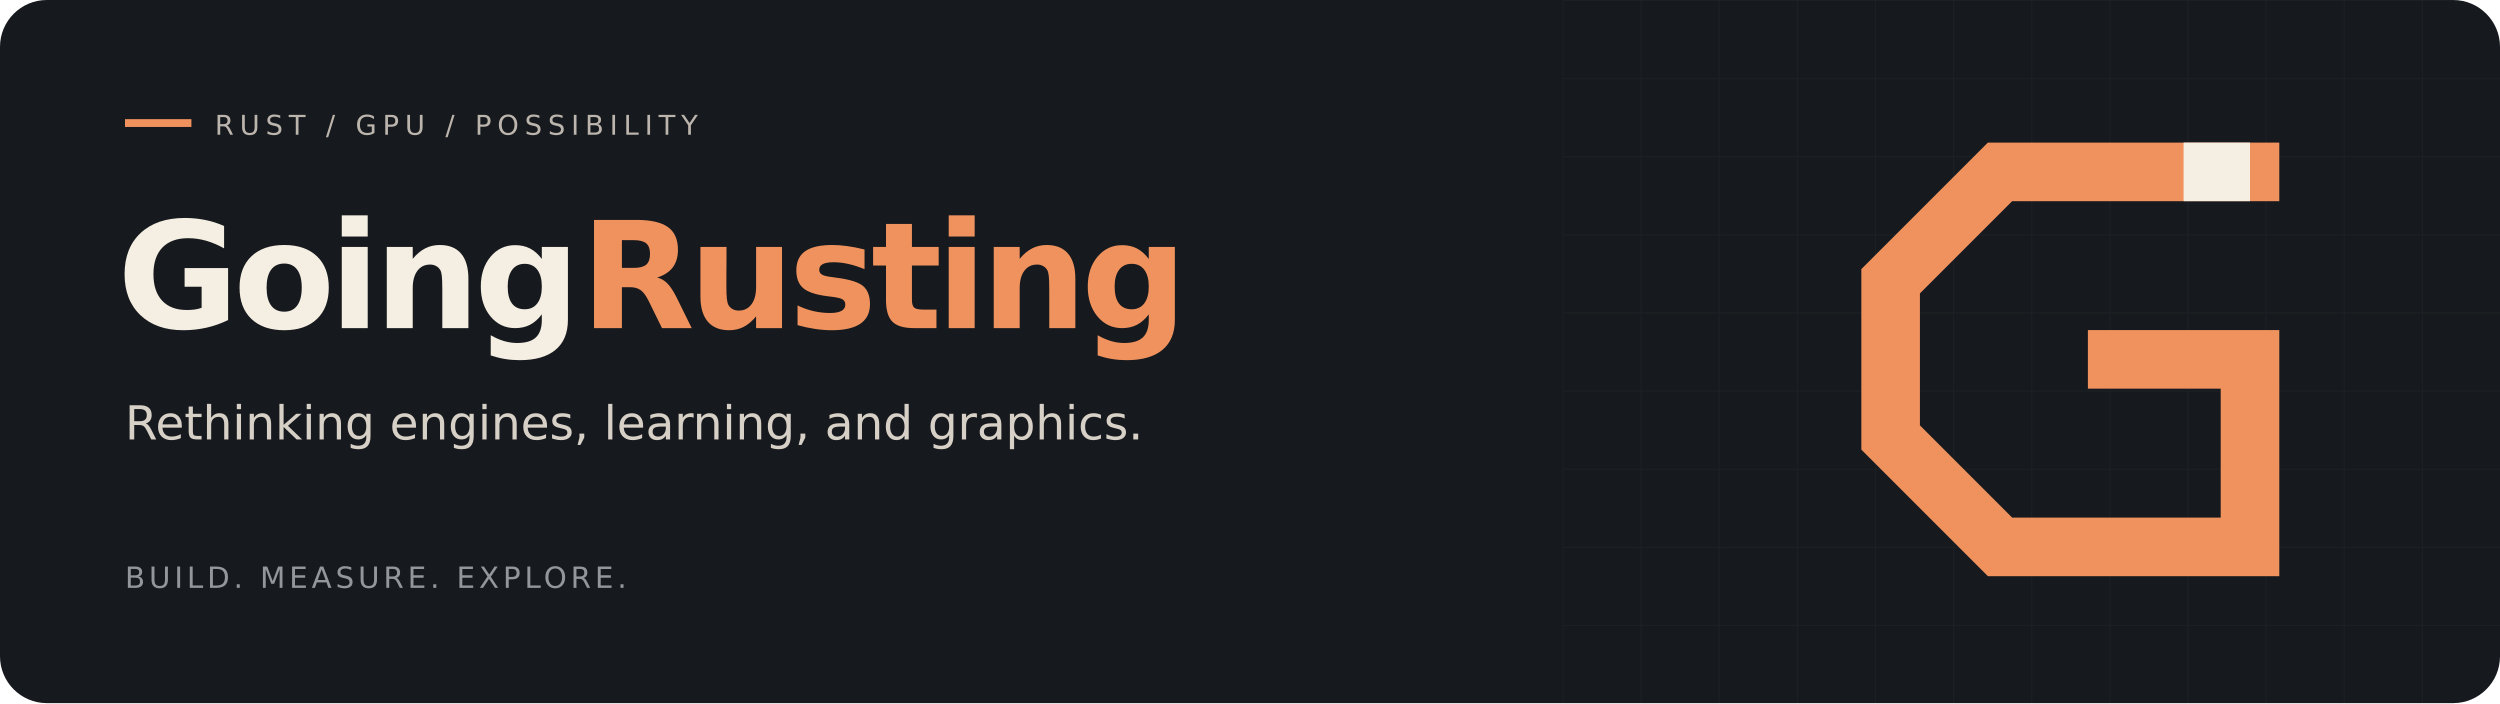
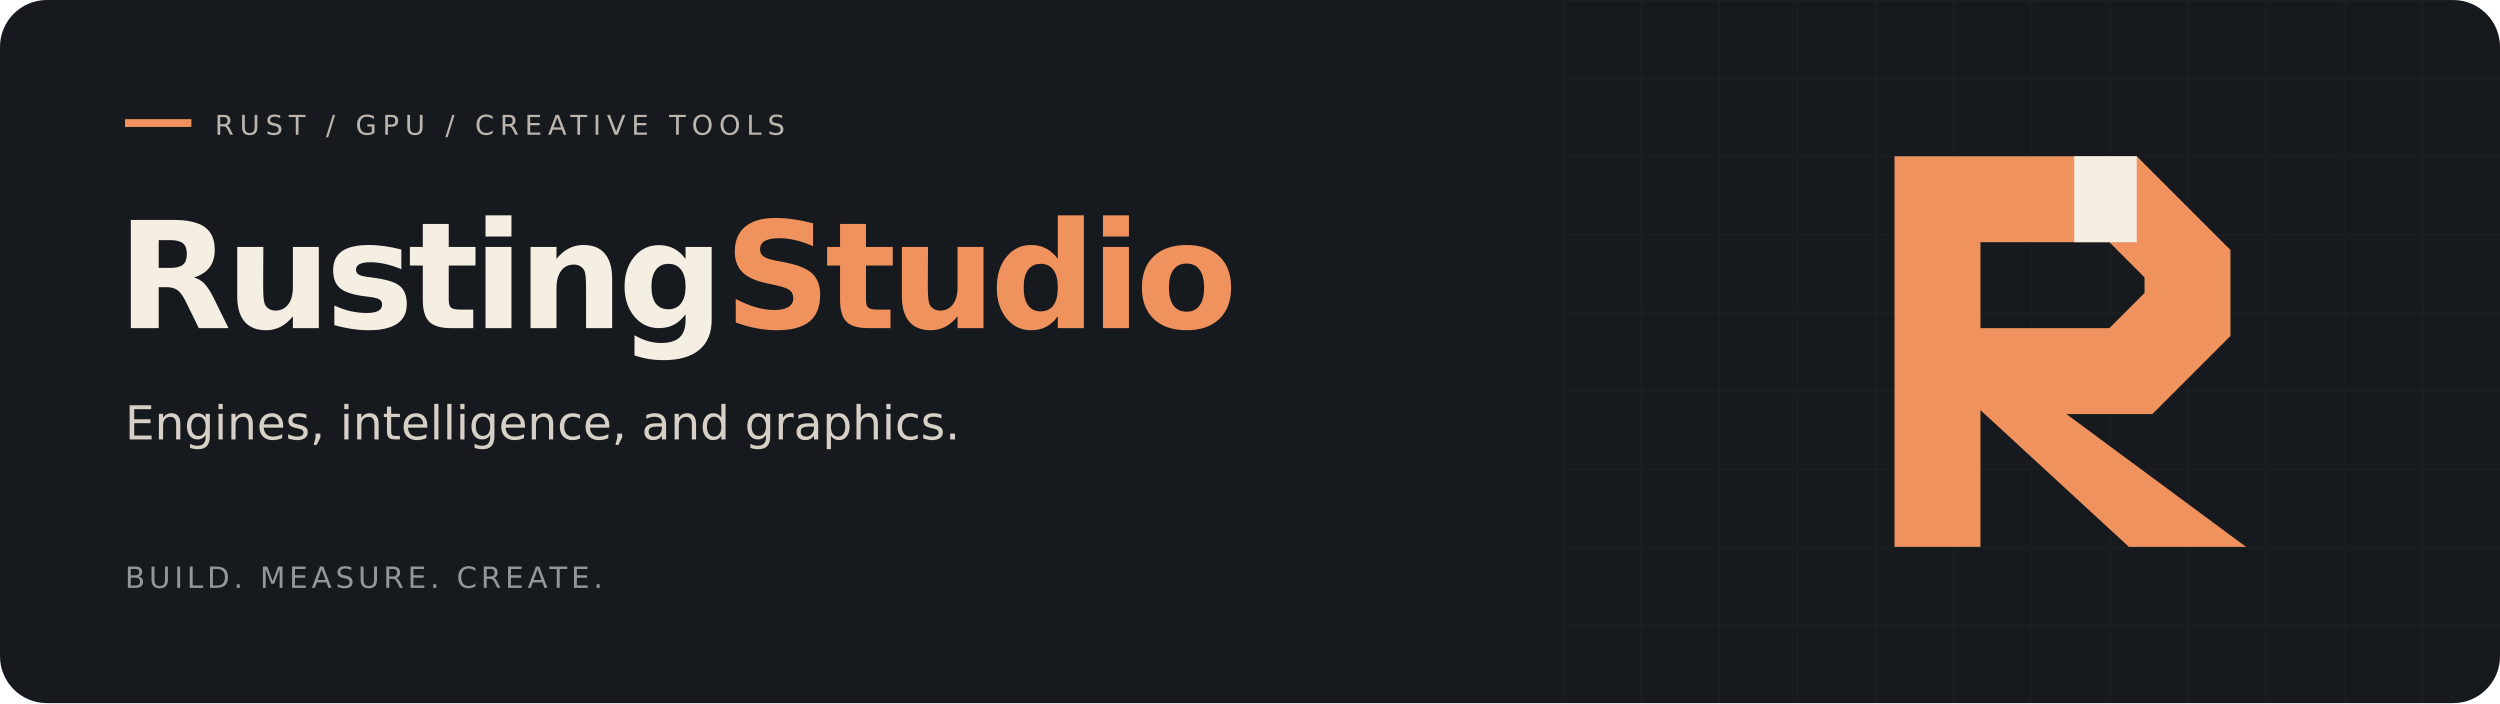
<svg xmlns="http://www.w3.org/2000/svg" width="1280" height="360" viewBox="0 0 1280 360" role="img" aria-labelledby="title desc">
  <defs>
    <pattern id="grid" width="40" height="40" patternUnits="userSpaceOnUse">
      <path d="M40 0H0V40" fill="none" stroke="#f5eee3" stroke-opacity=".035" />
    </pattern>
  </defs>
  <rect width="1280" height="360" rx="24" fill="#16191d" />
  <rect x="800" width="480" height="360" fill="url(#grid)" />
  <rect x="64" y="61" width="34" height="4" fill="#ef925e" />
-   <text x="110" y="69" fill="#bcb5ad" font-family="DejaVu Sans, sans-serif" font-size="14" letter-spacing="3">RUST / GPU / POSSIBILITY</text>
-   <text x="60" y="168" fill="#f5eee3" font-family="DejaVu Sans, sans-serif" font-weight="700" font-size="76" letter-spacing="-3">Going<tspan fill="#ef925e">Rusting</tspan>
+   <text x="110" y="69" fill="#bcb5ad" font-family="DejaVu Sans, sans-serif" font-size="14" letter-spacing="3">RUST / GPU / CREATIVE TOOLS</text>
+   <text x="60" y="168" fill="#f5eee3" font-family="DejaVu Sans, sans-serif" font-weight="700" font-size="76" letter-spacing="-3">Rusting<tspan fill="#ef925e">Studio</tspan>
  </text>
-   <text x="64" y="225" fill="#d7d0c7" font-family="DejaVu Sans, sans-serif" font-size="24">Rethinking engines, learning, and graphics.</text>
-   <text x="64" y="301" fill="#93979b" font-family="DejaVu Sans, sans-serif" font-size="15" letter-spacing="2">BUILD. MEASURE. EXPLORE.</text>
-   <path d="M1152 88H1024L968 144V224L1024 280H1152V184H1084" fill="none" stroke="#ef925e" stroke-width="30" stroke-linecap="square" stroke-linejoin="miter" />
-   <path d="M1118 88H1152" fill="none" stroke="#f5eee3" stroke-width="30" />
+   <text x="64" y="225" fill="#d7d0c7" font-family="DejaVu Sans, sans-serif" font-size="24">Engines, intelligence, and graphics.</text>
+   <text x="64" y="301" fill="#93979b" font-family="DejaVu Sans, sans-serif" font-size="15" letter-spacing="2">BUILD. MEASURE. CREATE.</text>
+   <g transform="translate(930 52)">
+     <path d="M40 28H164L212 76V120L172 160H128L220 228H160L84 158V228H40ZM84 72V116H150L168 98V90L150 72Z" fill="#ef925e" fill-rule="evenodd" />
+     <path d="M132 28H164V72H132Z" fill="#f5eee3" />
+   </g>
</svg>
